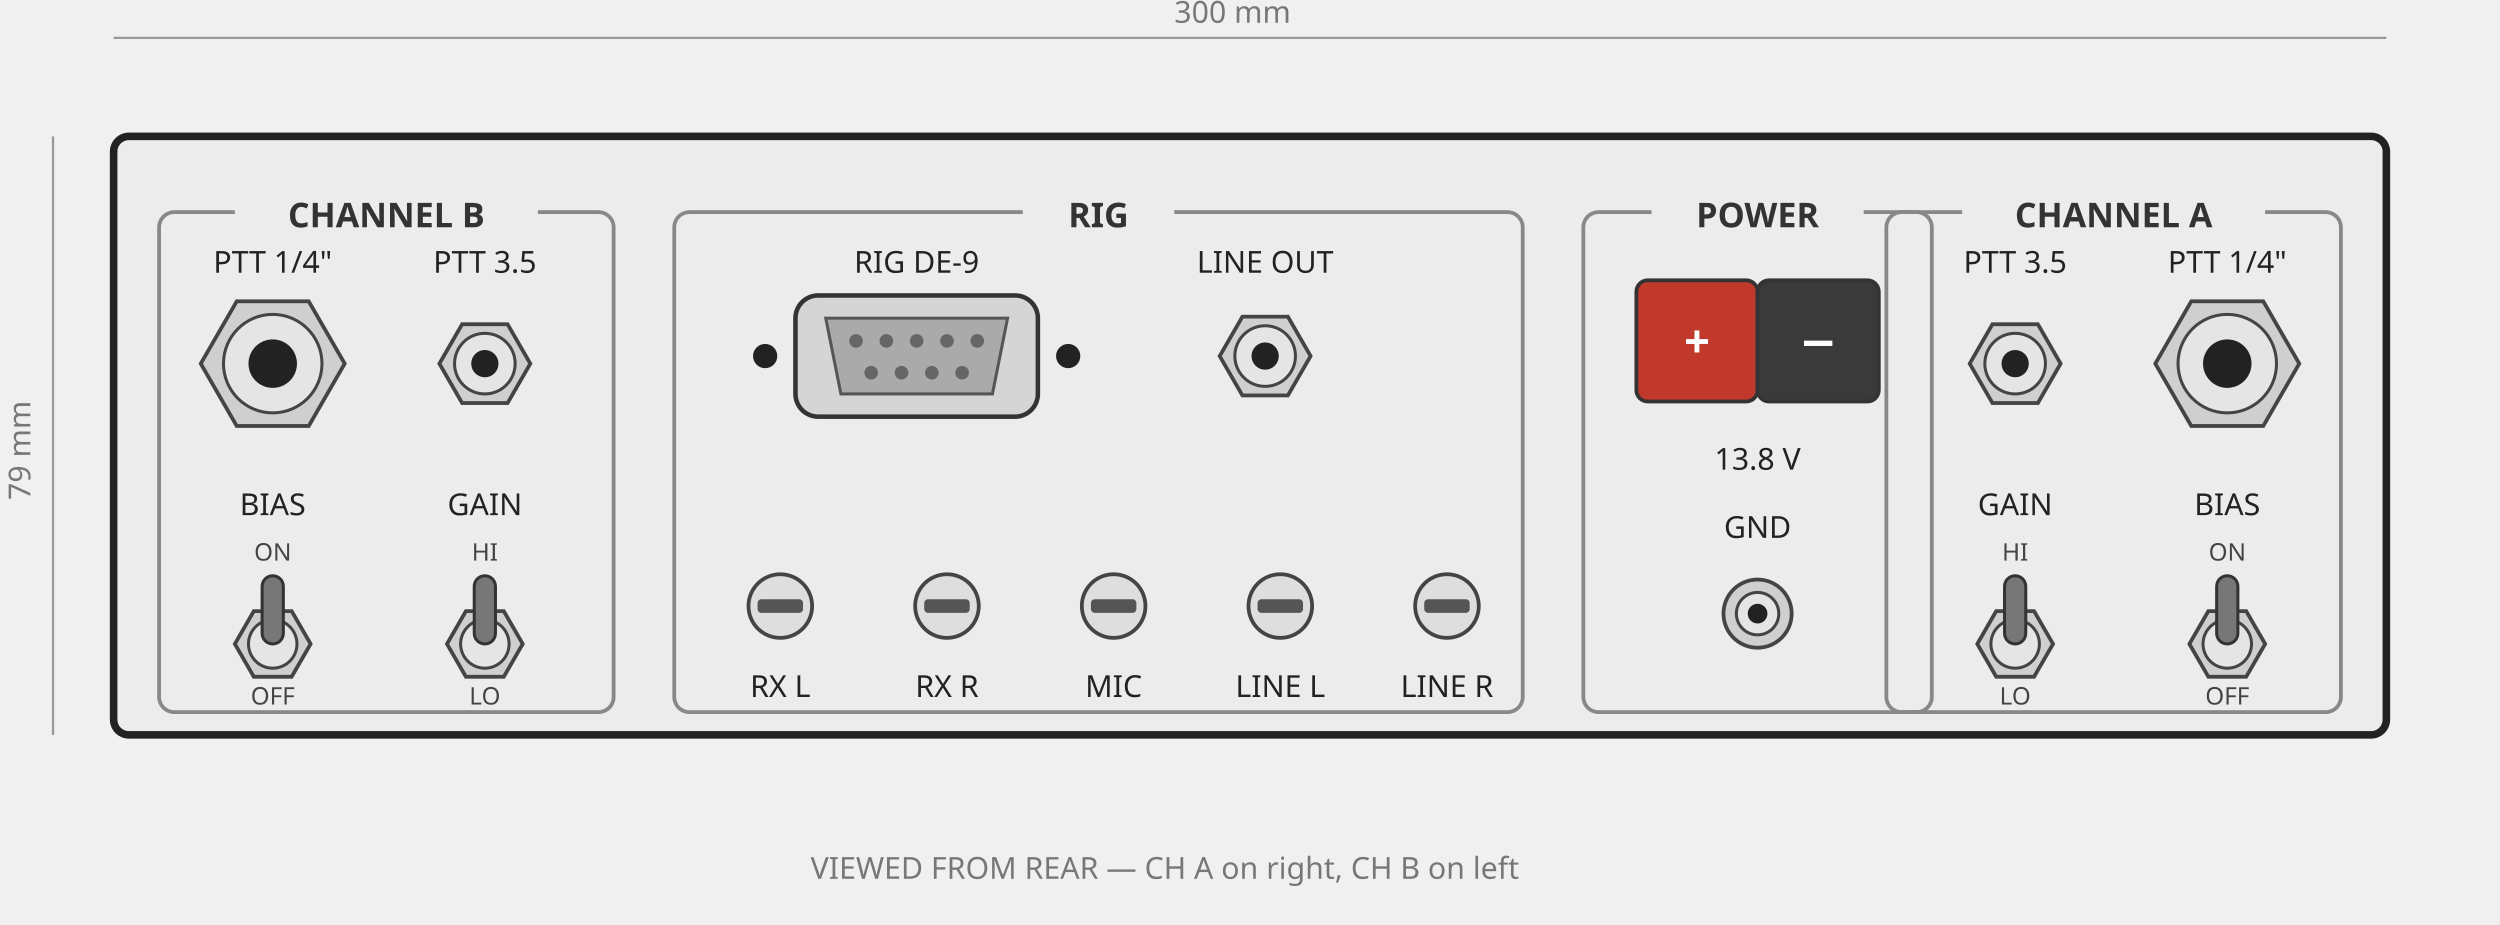
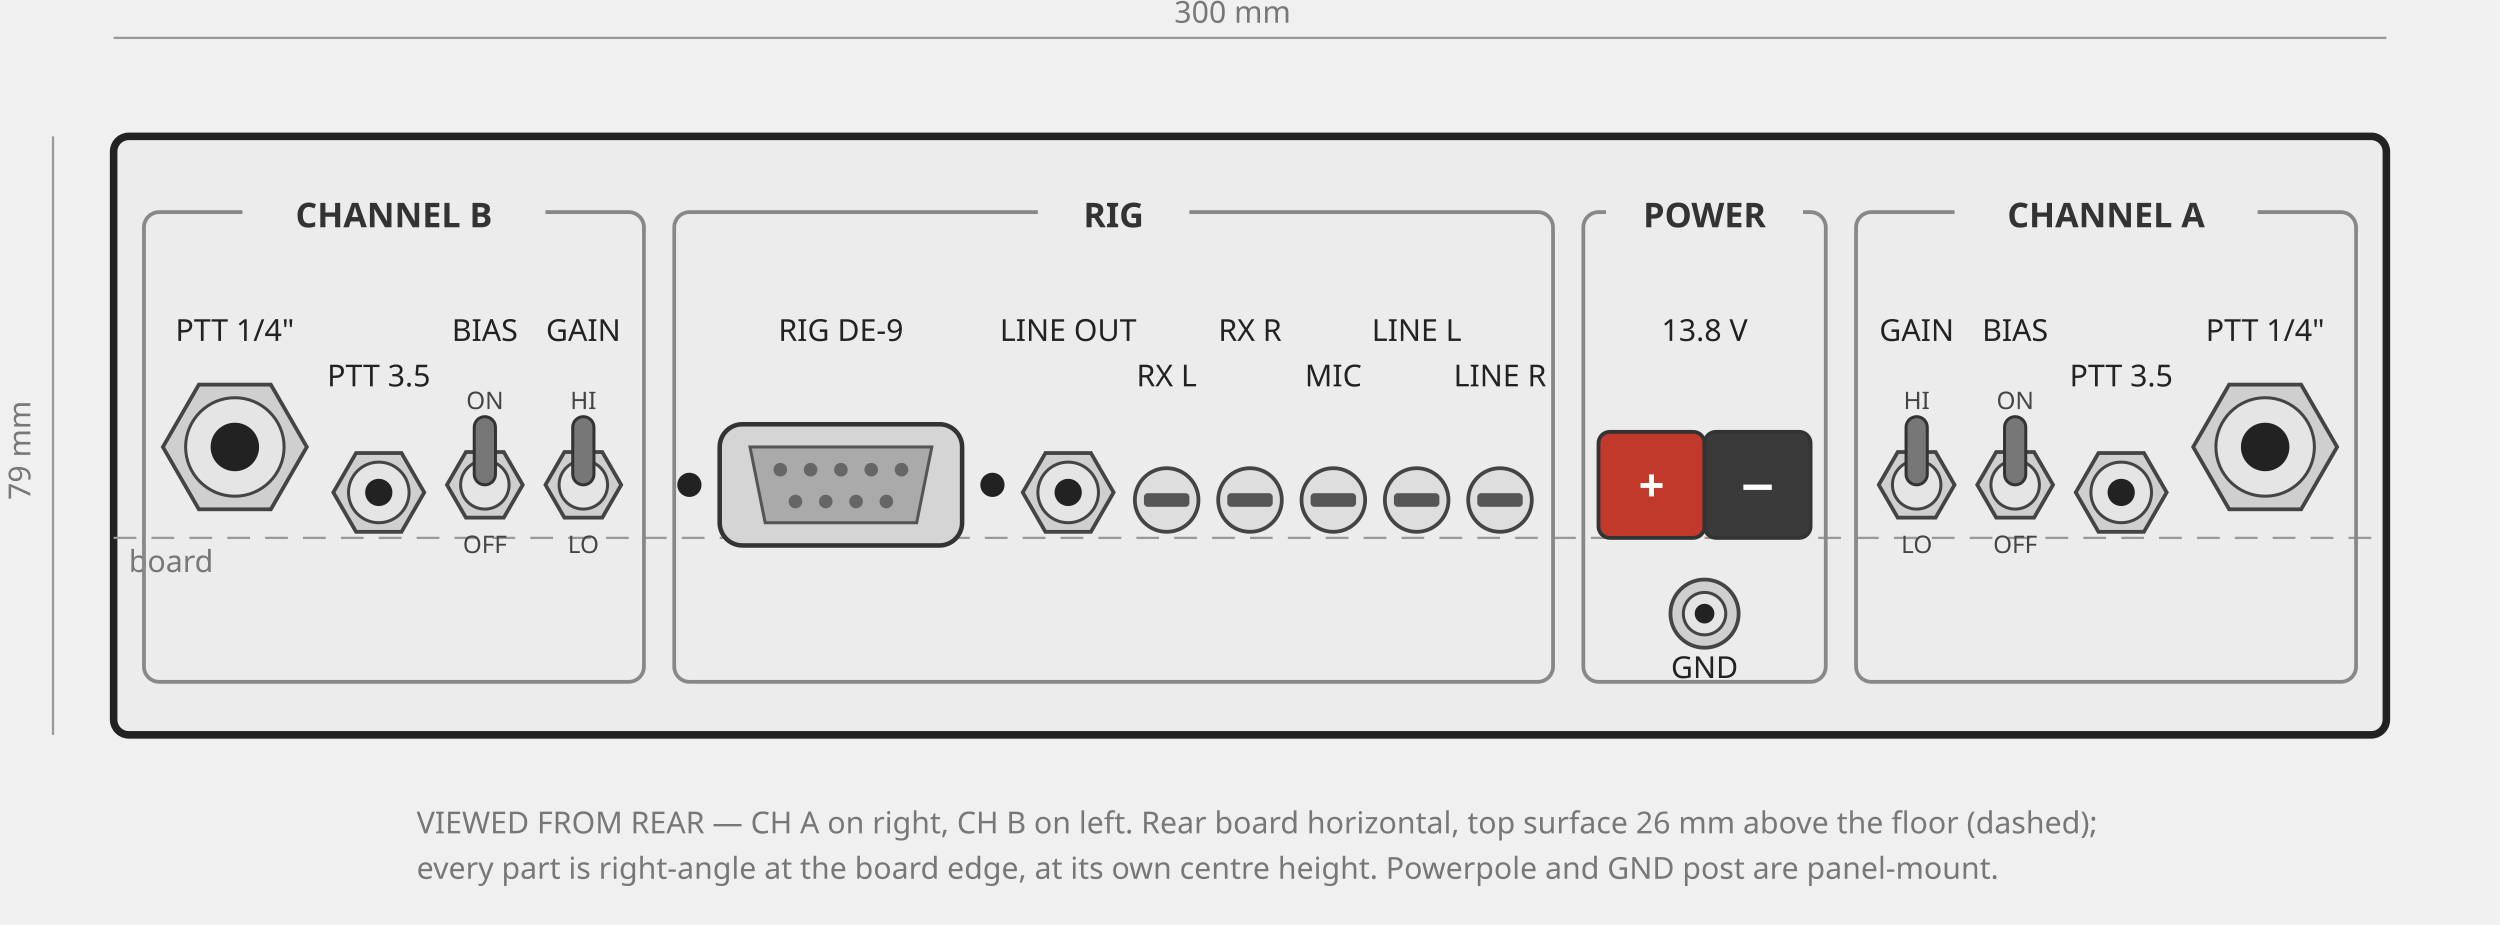
<svg xmlns="http://www.w3.org/2000/svg" viewBox="-15 -18 330 122" width="990" height="366">
  <style>
    .panel  { fill: #ececec; stroke: #222; stroke-width: 1; }
    .grp    { fill: none; stroke: #888; stroke-width: 0.5; }
    .gt     { font-size: 4.5px; font-weight: bold; text-anchor: middle; fill: #333; }
    .gtbg   { fill: #ececec; }
    .nut    { fill: #cfcfcf; stroke: #444; stroke-width: 0.5; }
    .bush   { fill: #e5e5e5; stroke: #444; stroke-width: 0.4; }
    .hole   { fill: #222; }
    .de9    { fill: #d5d5d5; stroke: #333; stroke-width: 0.6; }
    .pin    { fill: #666; }
    .ppP    { fill: #c0392b; stroke: #333; stroke-width: 0.5; }
    .ppN    { fill: #3a3a3a; stroke: #333; stroke-width: 0.5; }
    .trim   { fill: #dedede; stroke: #444; stroke-width: 0.5; }
    .slot   { fill: #555; }
    .bat    { fill: #777; stroke: #333; stroke-width: 0.4; }
    text    { font-family: sans-serif; fill: #222; }
    .lbl    { font-size: 4px; text-anchor: middle; }
    .pos    { font-size: 3.2px; text-anchor: middle; fill: #444; }
    .dim    { font-size: 4px; fill: #777; }
    .dimln  { stroke: #999; stroke-width: 0.3; }
    .wht    { font-size: 6px; font-weight: bold; text-anchor: middle; fill: #fff; }
  </style>
  <defs>
    <g id="j14">
      <polygon class="nut" points="9.5,0 4.75,8.23 -4.75,8.23 -9.5,0 -4.75,-8.23 4.75,-8.23" />
      <circle class="bush" r="6.5" />
      <circle class="hole" r="3.2" />
    </g>
    <g id="j35">
      <polygon class="nut" points="6,0 3,5.2 -3,5.2 -6,0 -3,-5.2 3,-5.2" />
      <circle class="bush" r="4" />
      <circle class="hole" r="1.8" />
    </g>
    <g id="trim">
      <circle class="trim" r="4.2" />
      <rect class="slot" x="-3" y="-0.9" width="6" height="1.8" rx="0.5" />
    </g>
    <g id="tog">
      <polygon class="nut" points="5,0 2.5,4.33 -2.5,4.33 -5,0 -2.5,-4.33 2.5,-4.33" />
      <circle class="bush" r="3.2" />
      <rect class="bat" x="-1.4" y="-9" width="2.8" height="9" rx="1.4" />
    </g>
  </defs>
  <rect class="panel" x="0" y="0" width="300" height="79" rx="2" />
  <line class="dimln" x1="0" y1="-13" x2="300" y2="-13" />
  <text class="dim" x="140" y="-15">300 mm</text>
  <line class="dimln" x1="-8" y1="0" x2="-8" y2="79" />
  <text class="dim" x="-11" y="48" transform="rotate(-90 -11 48)">79 mm</text>
-   <text class="dim" x="92" y="98">VIEWED FROM REAR — CH A on right, CH B on left</text>
-   <rect class="grp" x="6" y="10" width="60" height="66" rx="2" />
-   <rect class="gtbg" x="16" y="7.5" width="40" height="5" />
-   <text class="gt" x="36" y="12">CHANNEL B</text>
-   <use href="#j14" x="21" y="30" />
-   <text class="lbl" x="21" y="18">PTT 1/4"</text>
-   <use href="#j35" x="49" y="30" />
-   <text class="lbl" x="49" y="18">PTT 3.5</text>
-   <text class="lbl" x="21" y="50">BIAS</text>
-   <text class="pos" x="21" y="56">ON</text>
-   <use href="#tog" x="21" y="67" />
-   <text class="pos" x="21" y="75">OFF</text>
-   <text class="lbl" x="49" y="50">GAIN</text>
-   <text class="pos" x="49" y="56">HI</text>
-   <use href="#tog" x="49" y="67" />
-   <text class="pos" x="49" y="75">LO</text>
-   <rect class="grp" x="74" y="10" width="112" height="66" rx="2" />
-   <rect class="gtbg" x="120" y="7.5" width="20" height="5" />
-   <text class="gt" x="130" y="12">RIG</text>
-   <g transform="translate(106,29)">
+   <text class="dim" x="40" y="92">VIEWED FROM REAR — CH A on right, CH B on left.  Rear board horizontal, top surface 26 mm above the floor (dashed);</text>
+   <text class="dim" x="40" y="98">every part is right-angle at the board edge, at its own centre height. Powerpole and GND post are panel-mount.</text>
+   <line class="dimln" x1="0" y1="53" x2="300" y2="53" stroke-dasharray="3 2" />
+   <text class="dim" x="2" y="57.5">board</text>
+   <rect class="grp" x="4" y="10" width="66" height="62" rx="2" />
+   <rect class="gtbg" x="17.0" y="7.5" width="40" height="5" />
+   <text class="gt" x="37.0" y="12">CHANNEL B</text>
+   <use href="#j14" x="16" y="41" />
+   <text class="lbl" x="16" y="27">PTT 1/4"</text>
+   <use href="#j35" x="35" y="47" />
+   <text class="lbl" x="35" y="33">PTT 3.5</text>
+   <text class="lbl" x="49" y="27">BIAS</text>
+   <use href="#tog" x="49" y="46" />
+   <text class="pos" x="49" y="36">ON</text>
+   <text class="pos" x="49" y="55">OFF</text>
+   <text class="lbl" x="62" y="27">GAIN</text>
+   <use href="#tog" x="62" y="46" />
+   <text class="pos" x="62" y="36">HI</text>
+   <text class="pos" x="62" y="55">LO</text>
+   <rect class="grp" x="74" y="10" width="116" height="62" rx="2" />
+   <rect class="gtbg" x="122.0" y="7.5" width="20" height="5" />
+   <text class="gt" x="132.0" y="12">RIG</text>
+   <g transform="translate(96,46)">
    <rect class="de9" x="-16" y="-8" width="32" height="16" rx="3" />
    <path d="M -12,-5 L 12,-5 L 10,5 L -10,5 Z" fill="#aaa" stroke="#555" stroke-width="0.4" />
    <circle class="pin" cx="-8" cy="-2" r="0.9" />
    <circle class="pin" cx="-4" cy="-2" r="0.9" />
    <circle class="pin" cx="0" cy="-2" r="0.9" />
    <circle class="pin" cx="4" cy="-2" r="0.9" />
    <circle class="pin" cx="8" cy="-2" r="0.9" />
    <circle class="pin" cx="-6" cy="2.2" r="0.9" />
    <circle class="pin" cx="-2" cy="2.2" r="0.9" />
    <circle class="pin" cx="2" cy="2.2" r="0.9" />
    <circle class="pin" cx="6" cy="2.2" r="0.9" />
    <circle class="hole" cx="-20" cy="0" r="1.6" />
    <circle class="hole" cx="20" cy="0" r="1.6" />
  </g>
-   <text class="lbl" x="106" y="18">RIG  DE-9</text>
-   <use href="#j35" x="152" y="29" />
-   <text class="lbl" x="152" y="18">LINE OUT</text>
-   <use href="#trim" x="88" y="62" />
-   <text class="lbl" x="88" y="74">RX L</text>
-   <use href="#trim" x="110" y="62" />
-   <text class="lbl" x="110" y="74">RX R</text>
-   <use href="#trim" x="132" y="62" />
-   <text class="lbl" x="132" y="74">MIC</text>
-   <use href="#trim" x="154" y="62" />
-   <text class="lbl" x="154" y="74">LINE L</text>
-   <use href="#trim" x="176" y="62" />
-   <text class="lbl" x="176" y="74">LINE R</text>
-   <rect class="grp" x="194" y="10" width="46" height="66" rx="2" />
-   <rect class="gtbg" x="203" y="7.5" width="28" height="5" />
-   <text class="gt" x="217" y="12">POWER</text>
-   <g transform="translate(217,27)">
-     <rect class="ppP" x="-16" y="-8" width="16" height="16" rx="1.5" />
-     <rect class="ppN" x="0" y="-8" width="16" height="16" rx="1.5" />
-     <text class="wht" x="-8" y="2.2">+</text>
-     <text class="wht" x="8" y="2.2">−</text>
+   <text class="lbl" x="96" y="27">RIG  DE-9</text>
+   <use href="#j35" x="126" y="47" />
+   <text class="lbl" x="126" y="27">LINE OUT</text>
+   <use href="#trim" x="139" y="48" />
+   <text class="lbl" x="139" y="33">RX L</text>
+   <use href="#trim" x="150" y="48" />
+   <text class="lbl" x="150" y="27">RX R</text>
+   <use href="#trim" x="161" y="48" />
+   <text class="lbl" x="161" y="33">MIC</text>
+   <use href="#trim" x="172" y="48" />
+   <text class="lbl" x="172" y="27">LINE L</text>
+   <use href="#trim" x="183" y="48" />
+   <text class="lbl" x="183" y="33">LINE R</text>
+   <rect class="grp" x="194" y="10" width="32" height="62" rx="2" />
+   <rect class="gtbg" x="197.0" y="7.5" width="26" height="5" />
+   <text class="gt" x="210.0" y="12">POWER</text>
+   <g transform="translate(210,46)">
+     <rect class="ppP" x="-14" y="-7" width="14" height="14" rx="1.5" />
+     <rect class="ppN" x="0" y="-7" width="14" height="14" rx="1.5" />
+     <text class="wht" x="-7" y="2.2">+</text>
+     <text class="wht" x="7" y="2.2">−</text>
  </g>
-   <text class="lbl" x="217" y="44">13.8 V</text>
-   <g transform="translate(217,63)">
+   <text class="lbl" x="210" y="27">13.8 V</text>
+   <g transform="translate(210,63)">
    <circle class="nut" r="4.5" />
    <circle class="bush" r="2.8" />
    <circle class="hole" r="1.3" />
  </g>
-   <text class="lbl" x="217" y="53">GND</text>
-   <rect class="grp" x="234" y="10" width="60" height="66" rx="2" />
-   <rect class="gtbg" x="244" y="7.5" width="40" height="5" />
-   <text class="gt" x="264" y="12">CHANNEL A</text>
-   <use href="#j35" x="251" y="30" />
-   <text class="lbl" x="251" y="18">PTT 3.5</text>
-   <use href="#j14" x="279" y="30" />
-   <text class="lbl" x="279" y="18">PTT 1/4"</text>
-   <text class="lbl" x="251" y="50">GAIN</text>
-   <text class="pos" x="251" y="56">HI</text>
-   <use href="#tog" x="251" y="67" />
-   <text class="pos" x="251" y="75">LO</text>
-   <text class="lbl" x="279" y="50">BIAS</text>
-   <text class="pos" x="279" y="56">ON</text>
-   <use href="#tog" x="279" y="67" />
-   <text class="pos" x="279" y="75">OFF</text>
+   <text class="lbl" x="210" y="71.5">GND</text>
+   <rect class="grp" x="230" y="10" width="66" height="62" rx="2" />
+   <rect class="gtbg" x="243.0" y="7.5" width="40" height="5" />
+   <text class="gt" x="263.0" y="12">CHANNEL A</text>
+   <text class="lbl" x="238" y="27">GAIN</text>
+   <use href="#tog" x="238" y="46" />
+   <text class="pos" x="238" y="36">HI</text>
+   <text class="pos" x="238" y="55">LO</text>
+   <text class="lbl" x="251" y="27">BIAS</text>
+   <use href="#tog" x="251" y="46" />
+   <text class="pos" x="251" y="36">ON</text>
+   <text class="pos" x="251" y="55">OFF</text>
+   <use href="#j35" x="265" y="47" />
+   <text class="lbl" x="265" y="33">PTT 3.5</text>
+   <use href="#j14" x="284" y="41" />
+   <text class="lbl" x="284" y="27">PTT 1/4"</text>
</svg>
